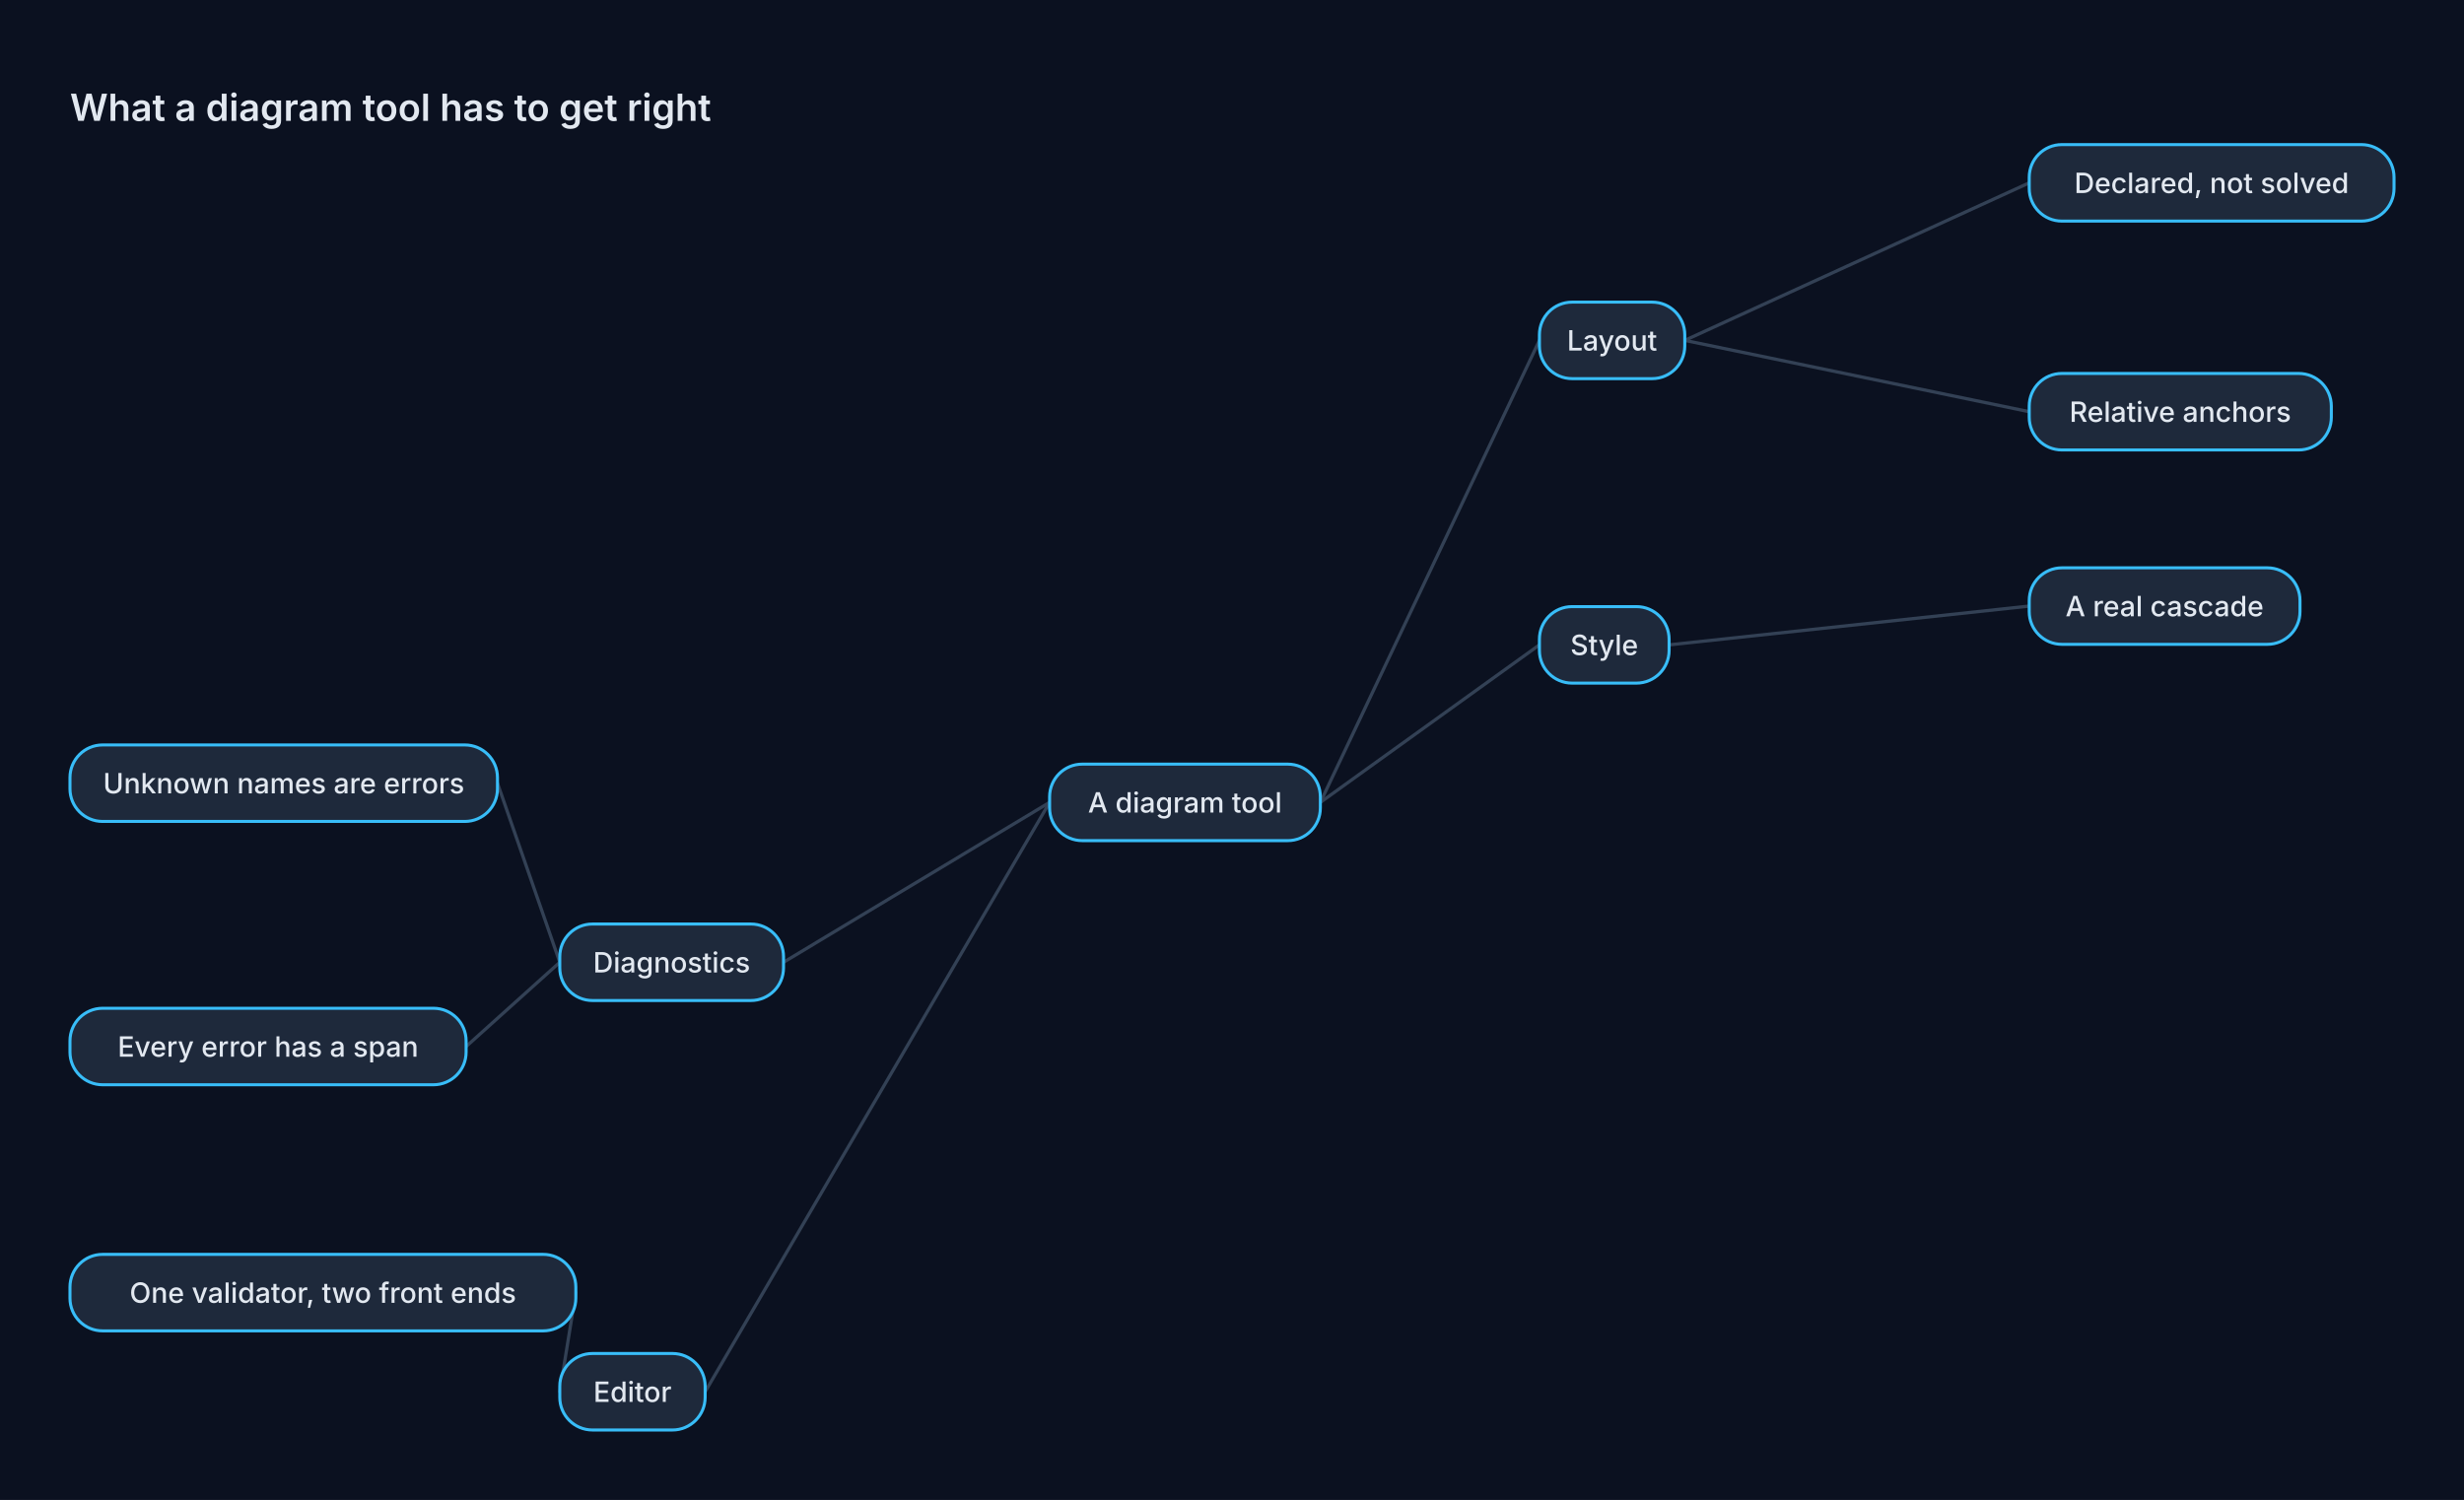
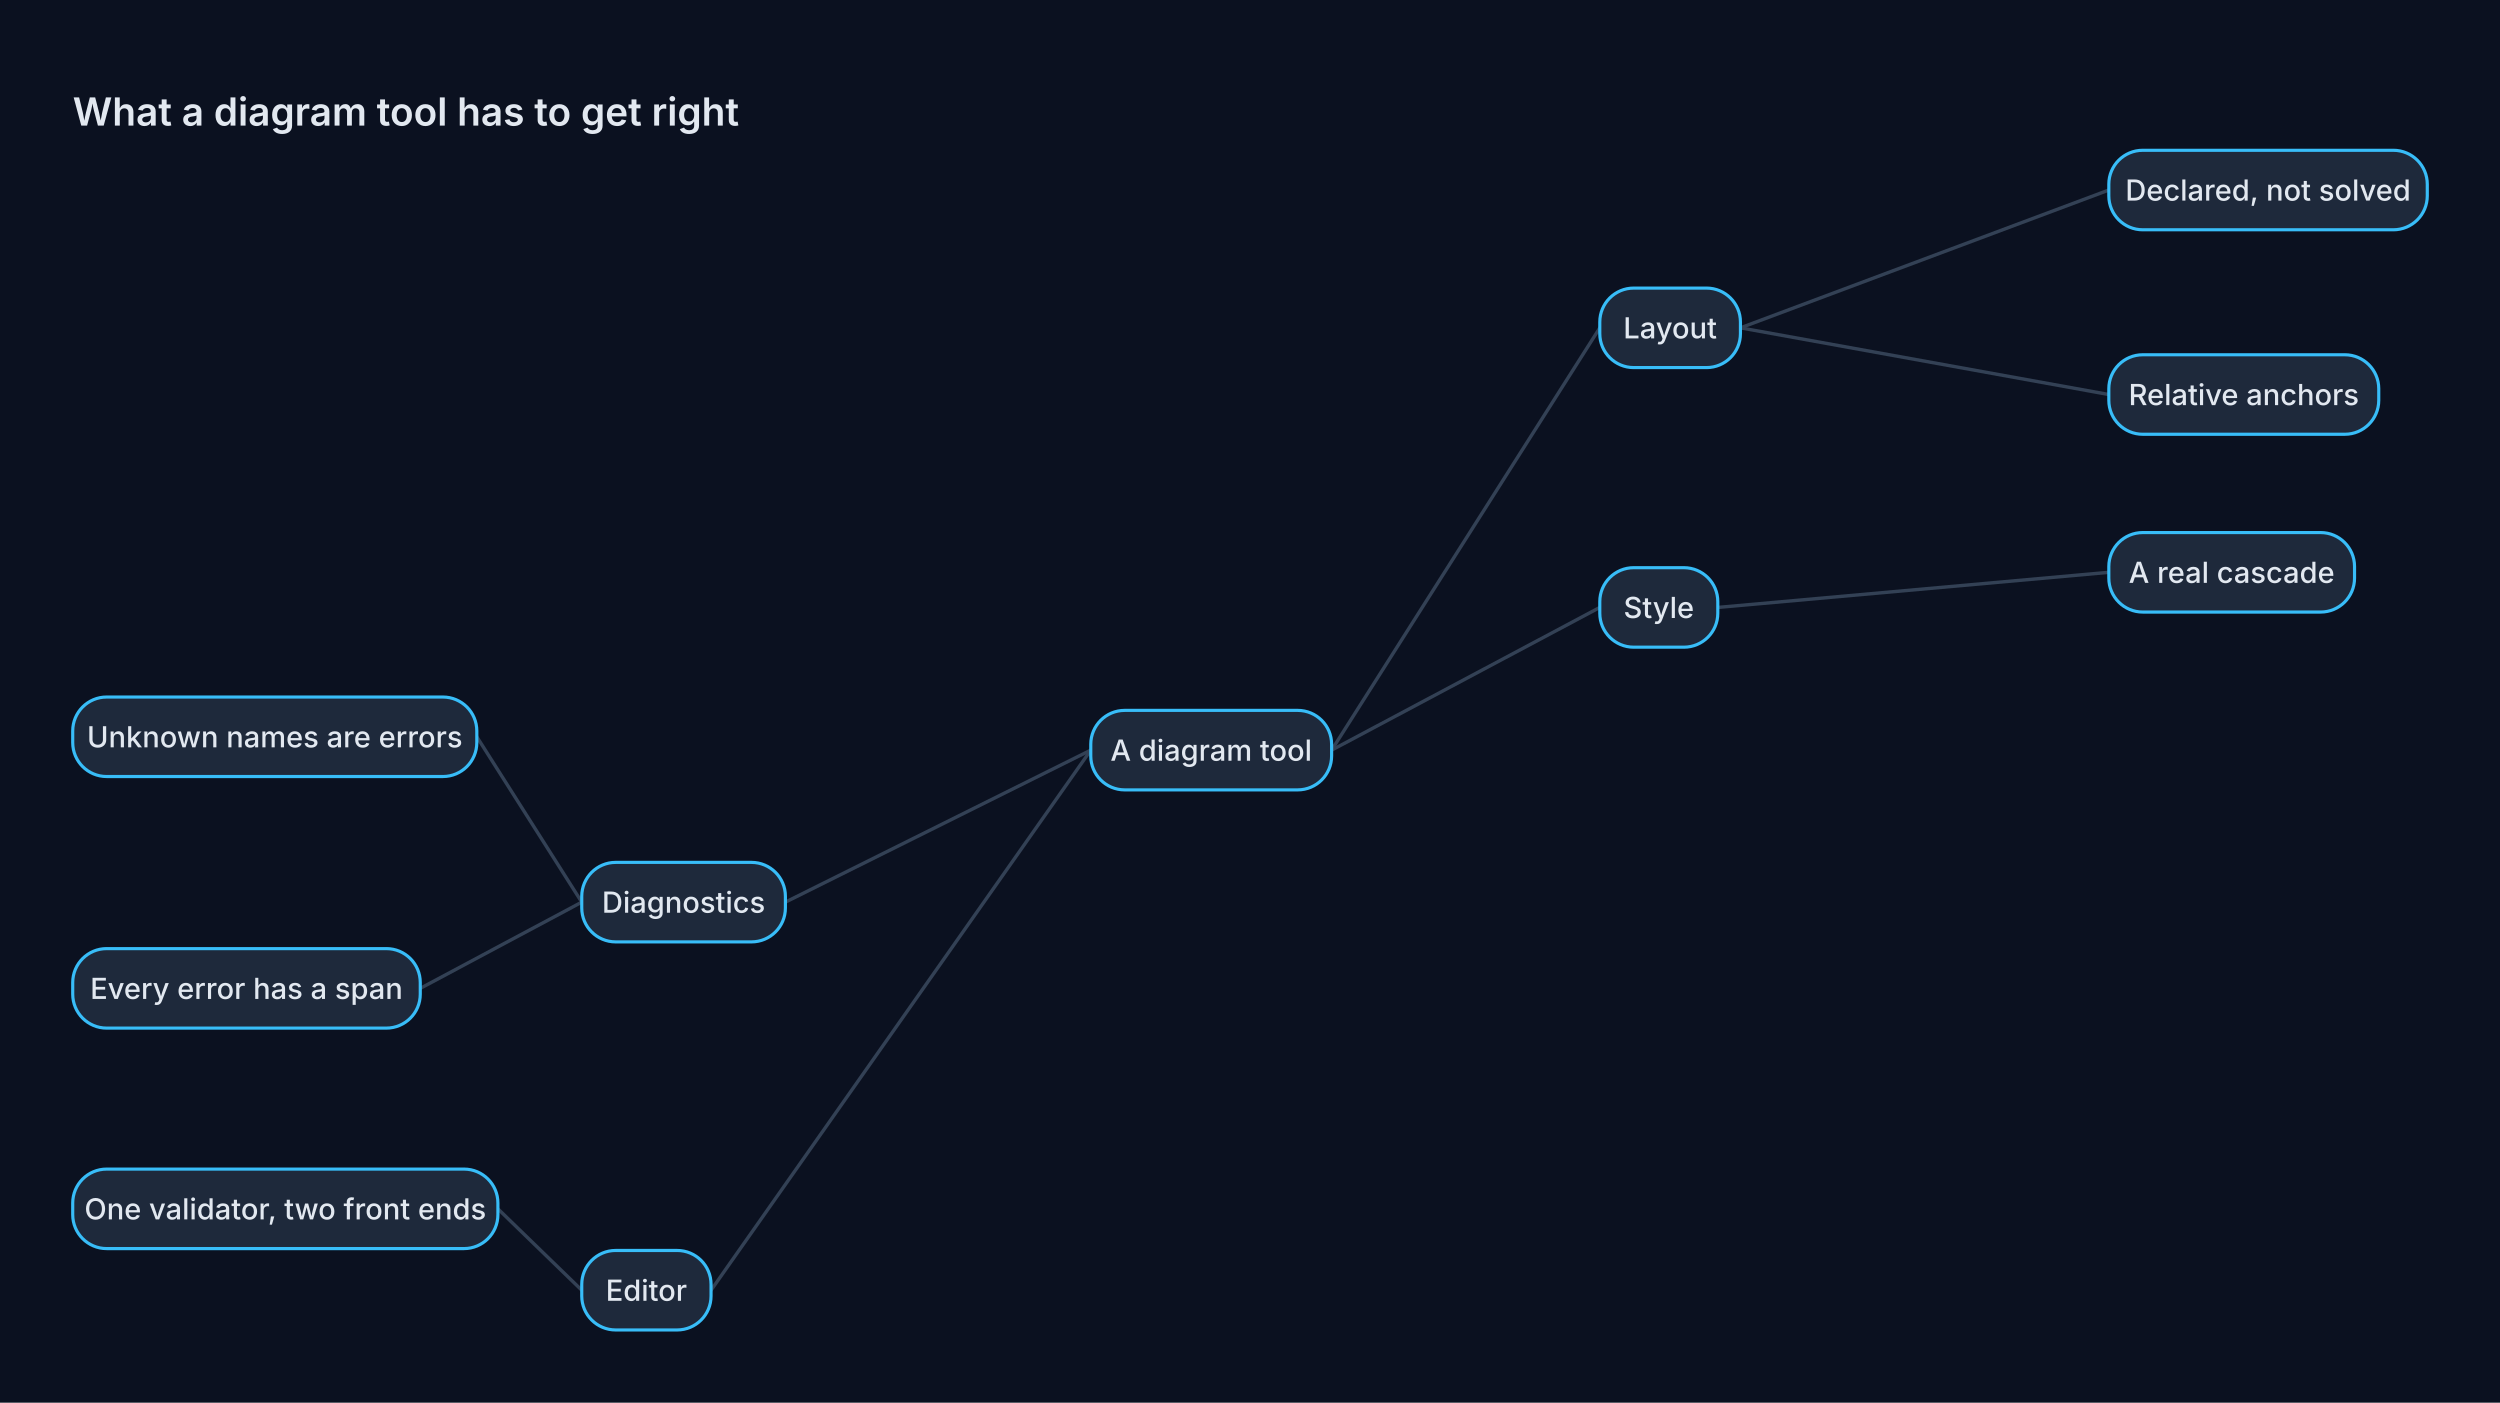
- <svg xmlns="http://www.w3.org/2000/svg" width="1056.4" height="643.12" viewBox="0 0 1056.4 643.12">
-   <rect x="0" y="0" width="1056.4" height="643.12" fill="#0b1120" />
+ <svg xmlns="http://www.w3.org/2000/svg" width="1031.38" height="578.68" viewBox="0 0 1031.38 578.68">
+   <rect x="0" y="0" width="1031.38" height="578.68" fill="#0b1120" />
  <g transform="translate(30,30)">
-     <polyline points="536.08,314.03 630,115.94" fill="none" stroke="#334155" stroke-width="1.4" stroke-linejoin="round" stroke-linecap="round" />
-     <polyline points="536.08,314.03 630,246.49" fill="none" stroke="#334155" stroke-width="1.4" stroke-linejoin="round" stroke-linecap="round" />
-     <polyline points="420,314.03 305.92,382.58" fill="none" stroke="#334155" stroke-width="1.4" stroke-linejoin="round" stroke-linecap="round" />
-     <polyline points="420,314.03 272.32,566.72" fill="none" stroke="#334155" stroke-width="1.4" stroke-linejoin="round" stroke-linecap="round" />
-     <polyline points="692.32,115.94 840,48.4" fill="none" stroke="#334155" stroke-width="1.4" stroke-linejoin="round" stroke-linecap="round" />
-     <polyline points="692.32,115.94 840,146.52" fill="none" stroke="#334155" stroke-width="1.4" stroke-linejoin="round" stroke-linecap="round" />
-     <polyline points="685.6,246.49 840,229.86" fill="none" stroke="#334155" stroke-width="1.4" stroke-linejoin="round" stroke-linecap="round" />
-     <polyline points="210,382.58 183.28,305.8" fill="none" stroke="#334155" stroke-width="1.4" stroke-linejoin="round" stroke-linecap="round" />
-     <polyline points="210,382.58 169.84,418.7" fill="none" stroke="#334155" stroke-width="1.4" stroke-linejoin="round" stroke-linecap="round" />
-     <polyline points="210,566.72 216.88,524.22" fill="none" stroke="#334155" stroke-width="1.4" stroke-linejoin="round" stroke-linecap="round" />
-     <rect x="420" y="297.63" width="116.08" height="32.8" rx="14" fill="#1e293b" stroke="#38bdf8" stroke-width="1.3" />
-     <text x="478.04" y="314.03" text-anchor="middle" dominant-baseline="central" font-family="Inter, ui-sans-serif, system-ui, sans-serif" font-size="12" font-weight="500" fill="#e2e8f0">
-       <tspan x="478.04" dy="0">A diagram tool</tspan>
+     <polyline points="519.36,279.47 630,105.25" fill="none" stroke="#334155" stroke-width="1.4" stroke-linejoin="round" stroke-linecap="round" />
+     <polyline points="519.36,279.47 630,220.6" fill="none" stroke="#334155" stroke-width="1.4" stroke-linejoin="round" stroke-linecap="round" />
+     <polyline points="420,279.47 294.02,342.18" fill="none" stroke="#334155" stroke-width="1.4" stroke-linejoin="round" stroke-linecap="round" />
+     <polyline points="420,279.47 263.34,502.28" fill="none" stroke="#334155" stroke-width="1.4" stroke-linejoin="round" stroke-linecap="round" />
+     <polyline points="688.02,105.25 840,48.4" fill="none" stroke="#334155" stroke-width="1.4" stroke-linejoin="round" stroke-linecap="round" />
+     <polyline points="688.02,105.25 840,132.76" fill="none" stroke="#334155" stroke-width="1.4" stroke-linejoin="round" stroke-linecap="round" />
+     <polyline points="678.68,220.6 840,206.11" fill="none" stroke="#334155" stroke-width="1.4" stroke-linejoin="round" stroke-linecap="round" />
+     <polyline points="210,342.18 166.71,273.96" fill="none" stroke="#334155" stroke-width="1.4" stroke-linejoin="round" stroke-linecap="round" />
+     <polyline points="210,342.18 143.38,377.75" fill="none" stroke="#334155" stroke-width="1.4" stroke-linejoin="round" stroke-linecap="round" />
+     <polyline points="210,502.28 175.41,468.71" fill="none" stroke="#334155" stroke-width="1.4" stroke-linejoin="round" stroke-linecap="round" />
+     <rect x="420" y="263.07" width="99.36" height="32.8" rx="14" fill="#1e293b" stroke="#38bdf8" stroke-width="1.3" />
+     <text x="469.68" y="279.47" text-anchor="middle" dominant-baseline="central" font-family="Inter, ui-sans-serif, system-ui, sans-serif" font-size="12" font-weight="500" fill="#e2e8f0">
+       <tspan x="469.68" dy="0">A diagram tool</tspan>
    </text>
-     <rect x="630" y="99.54" width="62.32" height="32.8" rx="14" fill="#1e293b" stroke="#38bdf8" stroke-width="1.3" />
-     <text x="661.16" y="115.94" text-anchor="middle" dominant-baseline="central" font-family="Inter, ui-sans-serif, system-ui, sans-serif" font-size="12" font-weight="500" fill="#e2e8f0">
-       <tspan x="661.16" dy="0">Layout</tspan>
+     <rect x="630" y="88.85" width="58.02" height="32.8" rx="14" fill="#1e293b" stroke="#38bdf8" stroke-width="1.3" />
+     <text x="659.01" y="105.25" text-anchor="middle" dominant-baseline="central" font-family="Inter, ui-sans-serif, system-ui, sans-serif" font-size="12" font-weight="500" fill="#e2e8f0">
+       <tspan x="659.01" dy="0">Layout</tspan>
    </text>
-     <rect x="630" y="230.09" width="55.6" height="32.8" rx="14" fill="#1e293b" stroke="#38bdf8" stroke-width="1.3" />
-     <text x="657.8" y="246.49" text-anchor="middle" dominant-baseline="central" font-family="Inter, ui-sans-serif, system-ui, sans-serif" font-size="12" font-weight="500" fill="#e2e8f0">
-       <tspan x="657.8" dy="0">Style</tspan>
+     <rect x="630" y="204.2" width="48.68" height="32.8" rx="14" fill="#1e293b" stroke="#38bdf8" stroke-width="1.3" />
+     <text x="654.34" y="220.6" text-anchor="middle" dominant-baseline="central" font-family="Inter, ui-sans-serif, system-ui, sans-serif" font-size="12" font-weight="500" fill="#e2e8f0">
+       <tspan x="654.34" dy="0">Style</tspan>
    </text>
-     <rect x="210" y="366.18" width="95.92" height="32.8" rx="14" fill="#1e293b" stroke="#38bdf8" stroke-width="1.3" />
-     <text x="257.96" y="382.58" text-anchor="middle" dominant-baseline="central" font-family="Inter, ui-sans-serif, system-ui, sans-serif" font-size="12" font-weight="500" fill="#e2e8f0">
-       <tspan x="257.96" dy="0">Diagnostics</tspan>
+     <rect x="210" y="325.78" width="84.02" height="32.8" rx="14" fill="#1e293b" stroke="#38bdf8" stroke-width="1.3" />
+     <text x="252.01" y="342.18" text-anchor="middle" dominant-baseline="central" font-family="Inter, ui-sans-serif, system-ui, sans-serif" font-size="12" font-weight="500" fill="#e2e8f0">
+       <tspan x="252.01" dy="0">Diagnostics</tspan>
    </text>
-     <rect x="210" y="550.32" width="62.32" height="32.8" rx="14" fill="#1e293b" stroke="#38bdf8" stroke-width="1.3" />
-     <text x="241.16" y="566.72" text-anchor="middle" dominant-baseline="central" font-family="Inter, ui-sans-serif, system-ui, sans-serif" font-size="12" font-weight="500" fill="#e2e8f0">
-       <tspan x="241.16" dy="0">Editor</tspan>
+     <rect x="210" y="485.88" width="53.34" height="32.8" rx="14" fill="#1e293b" stroke="#38bdf8" stroke-width="1.3" />
+     <text x="236.67" y="502.28" text-anchor="middle" dominant-baseline="central" font-family="Inter, ui-sans-serif, system-ui, sans-serif" font-size="12" font-weight="500" fill="#e2e8f0">
+       <tspan x="236.67" dy="0">Editor</tspan>
    </text>
-     <rect x="840" y="32" width="156.4" height="32.8" rx="14" fill="#1e293b" stroke="#38bdf8" stroke-width="1.3" />
-     <text x="918.2" y="48.4" text-anchor="middle" dominant-baseline="central" font-family="Inter, ui-sans-serif, system-ui, sans-serif" font-size="12" font-weight="500" fill="#e2e8f0">
-       <tspan x="918.2" dy="0">Declared, not solved</tspan>
+     <rect x="840" y="32" width="131.38" height="32.8" rx="14" fill="#1e293b" stroke="#38bdf8" stroke-width="1.3" />
+     <text x="905.69" y="48.4" text-anchor="middle" dominant-baseline="central" font-family="Inter, ui-sans-serif, system-ui, sans-serif" font-size="12" font-weight="500" fill="#e2e8f0">
+       <tspan x="905.69" dy="0">Declared, not solved</tspan>
    </text>
-     <rect x="840" y="130.12" width="129.52" height="32.8" rx="14" fill="#1e293b" stroke="#38bdf8" stroke-width="1.3" />
-     <text x="904.76" y="146.52" text-anchor="middle" dominant-baseline="central" font-family="Inter, ui-sans-serif, system-ui, sans-serif" font-size="12" font-weight="500" fill="#e2e8f0">
-       <tspan x="904.76" dy="0">Relative anchors</tspan>
+     <rect x="840" y="116.36" width="111.36" height="32.8" rx="14" fill="#1e293b" stroke="#38bdf8" stroke-width="1.3" />
+     <text x="895.68" y="132.76" text-anchor="middle" dominant-baseline="central" font-family="Inter, ui-sans-serif, system-ui, sans-serif" font-size="12" font-weight="500" fill="#e2e8f0">
+       <tspan x="895.68" dy="0">Relative anchors</tspan>
    </text>
-     <rect x="840" y="213.46" width="116.08" height="32.8" rx="14" fill="#1e293b" stroke="#38bdf8" stroke-width="1.3" />
-     <text x="898.04" y="229.86" text-anchor="middle" dominant-baseline="central" font-family="Inter, ui-sans-serif, system-ui, sans-serif" font-size="12" font-weight="500" fill="#e2e8f0">
-       <tspan x="898.04" dy="0">A real cascade</tspan>
+     <rect x="840" y="189.71" width="101.37" height="32.8" rx="14" fill="#1e293b" stroke="#38bdf8" stroke-width="1.3" />
+     <text x="890.68" y="206.11" text-anchor="middle" dominant-baseline="central" font-family="Inter, ui-sans-serif, system-ui, sans-serif" font-size="12" font-weight="500" fill="#e2e8f0">
+       <tspan x="890.68" dy="0">A real cascade</tspan>
    </text>
-     <rect x="0" y="289.4" width="183.28" height="32.8" rx="14" fill="#1e293b" stroke="#38bdf8" stroke-width="1.3" />
-     <text x="91.64" y="305.8" text-anchor="middle" dominant-baseline="central" font-family="Inter, ui-sans-serif, system-ui, sans-serif" font-size="12" font-weight="500" fill="#e2e8f0">
-       <tspan x="91.64" dy="0">Unknown names are errors</tspan>
+     <rect x="0" y="257.56" width="166.71" height="32.8" rx="14" fill="#1e293b" stroke="#38bdf8" stroke-width="1.3" />
+     <text x="83.35" y="273.96" text-anchor="middle" dominant-baseline="central" font-family="Inter, ui-sans-serif, system-ui, sans-serif" font-size="12" font-weight="500" fill="#e2e8f0">
+       <tspan x="83.35" dy="0">Unknown names are errors</tspan>
    </text>
-     <rect x="0" y="402.3" width="169.84" height="32.8" rx="14" fill="#1e293b" stroke="#38bdf8" stroke-width="1.3" />
-     <text x="84.92" y="418.7" text-anchor="middle" dominant-baseline="central" font-family="Inter, ui-sans-serif, system-ui, sans-serif" font-size="12" font-weight="500" fill="#e2e8f0">
-       <tspan x="84.92" dy="0">Every error has a span</tspan>
+     <rect x="0" y="361.35" width="143.38" height="32.8" rx="14" fill="#1e293b" stroke="#38bdf8" stroke-width="1.3" />
+     <text x="71.69" y="377.75" text-anchor="middle" dominant-baseline="central" font-family="Inter, ui-sans-serif, system-ui, sans-serif" font-size="12" font-weight="500" fill="#e2e8f0">
+       <tspan x="71.69" dy="0">Every error has a span</tspan>
    </text>
-     <rect x="0" y="507.82" width="216.88" height="32.8" rx="14" fill="#1e293b" stroke="#38bdf8" stroke-width="1.3" />
-     <text x="108.44" y="524.22" text-anchor="middle" dominant-baseline="central" font-family="Inter, ui-sans-serif, system-ui, sans-serif" font-size="12" font-weight="500" fill="#e2e8f0">
-       <tspan x="108.44" dy="0">One validator, two front ends</tspan>
+     <rect x="0" y="452.31" width="175.41" height="32.8" rx="14" fill="#1e293b" stroke="#38bdf8" stroke-width="1.3" />
+     <text x="87.7" y="468.71" text-anchor="middle" dominant-baseline="central" font-family="Inter, ui-sans-serif, system-ui, sans-serif" font-size="12" font-weight="500" fill="#e2e8f0">
+       <tspan x="87.7" dy="0">One validator, two front ends</tspan>
    </text>
    <text x="0" y="16" text-anchor="start" dominant-baseline="central" font-family="Inter, ui-sans-serif, system-ui, sans-serif" font-size="16" font-weight="600" fill="#e2e8f0">What a diagram tool has to get right</text>
  </g>
</svg>
